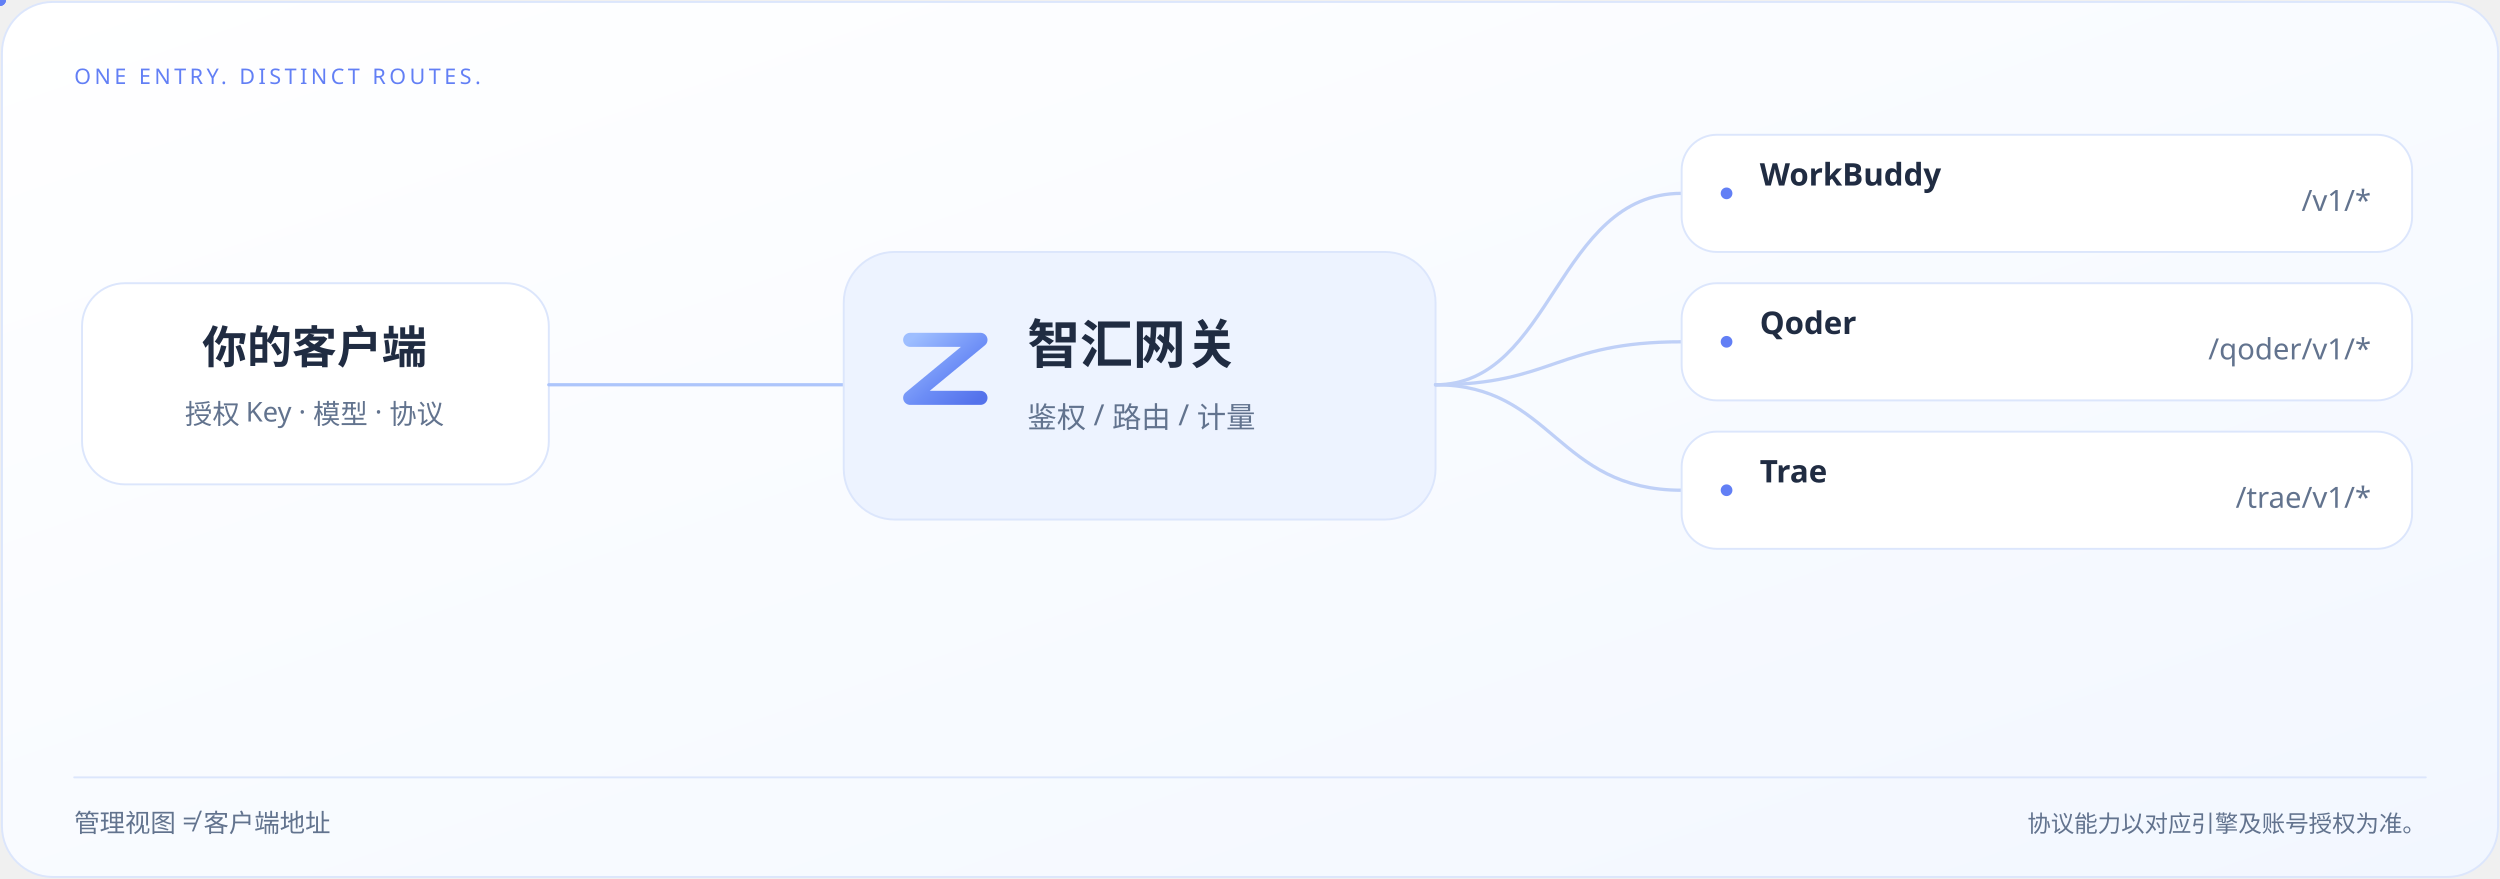
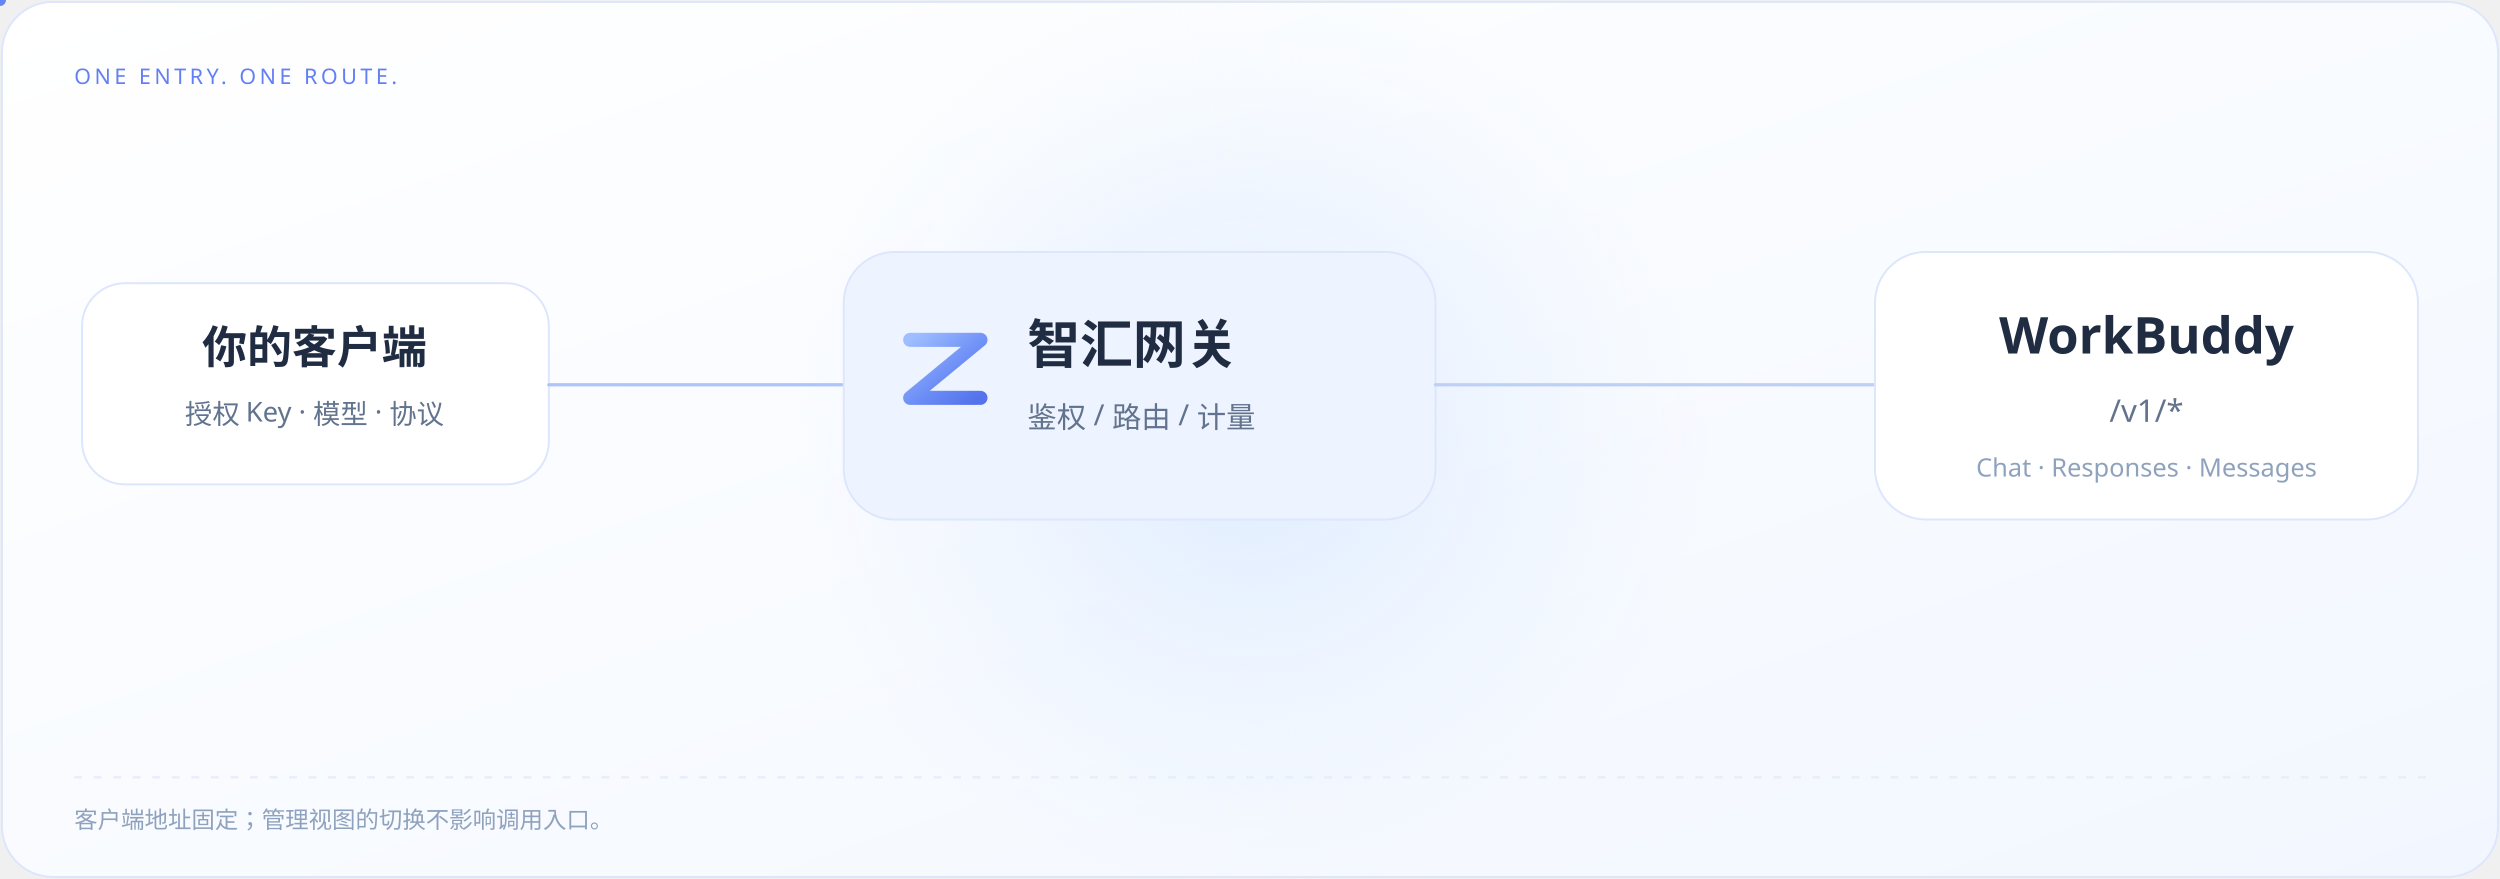
<svg xmlns="http://www.w3.org/2000/svg" width="1280" height="450" viewBox="0 0 1280 450" role="img" aria-labelledby="title desc">
  <defs>
    <linearGradient id="paper" x1="0" y1="0" x2="1" y2="1">
      <stop stop-color="#ffffff" />
      <stop offset="1" stop-color="#f2f7ff" />
    </linearGradient>
    <linearGradient id="blue" x1="0" y1="0" x2="1" y2="1">
      <stop stop-color="#9ebeff" />
      <stop offset=".58" stop-color="#6c8df6" />
      <stop offset="1" stop-color="#5472eb" />
    </linearGradient>
    <radialGradient id="halo">
      <stop stop-color="#dceaff" stop-opacity=".95" />
      <stop offset="1" stop-color="#eaf3ff" stop-opacity="0" />
    </radialGradient>
  </defs>
  <style>@media(prefers-reduced-motion:reduce){.travel{display:none}}</style>
  <rect x="1" y="1" width="1278" height="448" rx="26" fill="url(#paper)" stroke="#dce6fc" />
-   <text x="38" y="43" fill="#627ff5" font-family="'Bahnschrift', 'DIN Alternate', 'Microsoft YaHei', 'PingFang SC', sans-serif" font-size="11" font-weight="400" letter-spacing="1.8">ONE ENTRY. DISTINCT ROUTES.</text>
+   <text x="38" y="43" fill="#627ff5" font-family="'Bahnschrift', 'DIN Alternate', 'Microsoft YaHei', 'PingFang SC', sans-serif" font-size="11" font-weight="400" letter-spacing="1.8">ONE ENTRY. ONE ROUTE.</text>
+   <circle cx="640" cy="225" r="235" fill="url(#halo)" />
  <rect x="42" y="145" width="239" height="103" rx="22" fill="#ffffff" stroke="#dce6fc" />
  <text x="161" y="186" fill="#202c42" font-family="'Bahnschrift', 'DIN Alternate', 'Microsoft YaHei', 'PingFang SC', sans-serif" font-size="23" font-weight="700" text-anchor="middle">你的客户端</text>
  <text x="161" y="217" fill="#62738e" font-family="'Bahnschrift', 'DIN Alternate', 'Microsoft YaHei', 'PingFang SC', sans-serif" font-size="14" font-weight="400" text-anchor="middle">授权 Key · 模型 · 协议</text>
  <path d="M281 197 H432" fill="none" stroke="#adc5fb" stroke-width="1.7" stroke-linecap="round" stroke-linejoin="round" />
  <circle class="travel" r="3" fill="#627ff5" opacity=".8">
    <animateMotion dur="9s" begin="-3s" repeatCount="indefinite" path="M281 197 H432" />
  </circle>
  <rect x="432" y="129" width="303" height="137" rx="26" fill="#edf3ff" stroke="#dce6fc" />
  <g transform="translate(466 174) scale(0.9)">
    <path d="M0 0 H40 L0 33 H40" fill="none" stroke="url(#blue)" stroke-width="8" stroke-linecap="round" stroke-linejoin="round" />
  </g>
  <text x="526" y="186" fill="#202c42" font-family="'Bahnschrift', 'DIN Alternate', 'Microsoft YaHei', 'PingFang SC', sans-serif" font-size="27" font-weight="700">智汇网关</text>
  <text x="526" y="219" fill="#62738e" font-family="'Bahnschrift', 'DIN Alternate', 'Microsoft YaHei', 'PingFang SC', sans-serif" font-size="15" font-weight="400">鉴权 / 路由 / 计量</text>
-   <path d="M735 197 C795 197 797 99 861 99" fill="none" stroke="#bfd0f7" stroke-width="1.7" stroke-linecap="round" stroke-linejoin="round" />
+   <path d="M735 197 C830 197 870 197 960 197" fill="none" stroke="#bfd0f7" stroke-width="1.7" stroke-linecap="round" stroke-linejoin="round" />
  <circle class="travel" r="3" fill="#627ff5" opacity=".8">
-     <animateMotion dur="9s" begin="-0s" repeatCount="indefinite" path="M735 197 C795 197 797 99 861 99" />
+     <animateMotion dur="9s" begin="-0s" repeatCount="indefinite" path="M735 197 C830 197 870 197 960 197" />
  </circle>
-   <rect x="861" y="69" width="374" height="60" rx="18" fill="#ffffff" stroke="#dce6fc" />
-   <circle cx="884" cy="99" r="3" fill="#627ff5" />
-   <text x="901" y="95" fill="#202c42" font-family="'Bahnschrift', 'DIN Alternate', 'Microsoft YaHei', 'PingFang SC', sans-serif" font-size="16" font-weight="600">WorkBuddy</text>
-   <text x="1214" y="108" fill="#62738e" font-family="'Bahnschrift', 'DIN Alternate', 'Microsoft YaHei', 'PingFang SC', sans-serif" font-size="15" font-weight="400" text-anchor="end">/v1/*</text>
-   <path d="M735 197 C795 197 797 175 861 175" fill="none" stroke="#bfd0f7" stroke-width="1.7" stroke-linecap="round" stroke-linejoin="round" />
-   <circle class="travel" r="3" fill="#627ff5" opacity=".8">
-     <animateMotion dur="9s" begin="-2s" repeatCount="indefinite" path="M735 197 C795 197 797 175 861 175" />
-   </circle>
-   <rect x="861" y="145" width="374" height="60" rx="18" fill="#ffffff" stroke="#dce6fc" />
-   <circle cx="884" cy="175" r="3" fill="#627ff5" />
-   <text x="901" y="171" fill="#202c42" font-family="'Bahnschrift', 'DIN Alternate', 'Microsoft YaHei', 'PingFang SC', sans-serif" font-size="16" font-weight="600">Qoder</text>
-   <text x="1214" y="184" fill="#62738e" font-family="'Bahnschrift', 'DIN Alternate', 'Microsoft YaHei', 'PingFang SC', sans-serif" font-size="15" font-weight="400" text-anchor="end">/qoder/v1/*</text>
-   <path d="M735 197 C795 197 797 251 861 251" fill="none" stroke="#bfd0f7" stroke-width="1.7" stroke-linecap="round" stroke-linejoin="round" />
-   <circle class="travel" r="3" fill="#627ff5" opacity=".8">
-     <animateMotion dur="9s" begin="-4s" repeatCount="indefinite" path="M735 197 C795 197 797 251 861 251" />
-   </circle>
-   <rect x="861" y="221" width="374" height="60" rx="18" fill="#ffffff" stroke="#dce6fc" />
-   <circle cx="884" cy="251" r="3" fill="#627ff5" />
-   <text x="901" y="247" fill="#202c42" font-family="'Bahnschrift', 'DIN Alternate', 'Microsoft YaHei', 'PingFang SC', sans-serif" font-size="16" font-weight="600">Trae</text>
-   <text x="1214" y="260" fill="#62738e" font-family="'Bahnschrift', 'DIN Alternate', 'Microsoft YaHei', 'PingFang SC', sans-serif" font-size="15" font-weight="400" text-anchor="end">/trae/v1/*</text>
-   <path d="M38 398 H1242" fill="none" stroke="#dce6fc" stroke-width="1" stroke-linecap="round" stroke-linejoin="round" />
-   <text x="38" y="426" fill="#62738e" font-family="'Bahnschrift', 'DIN Alternate', 'Microsoft YaHei', 'PingFang SC', sans-serif" font-size="13" font-weight="400">管理视图 ≠ 客户端地址</text>
-   <text x="1242" y="426" fill="#62738e" font-family="'Bahnschrift', 'DIN Alternate', 'Microsoft YaHei', 'PingFang SC', sans-serif" font-size="12" font-weight="400" text-anchor="end">协议能力以对应引擎及账号授权为准。</text>
+   <rect x="960" y="129" width="278" height="137" rx="26" fill="#ffffff" stroke="#dce6fc" />
+   <text x="1099" y="181" fill="#202c42" font-family="'Bahnschrift', 'DIN Alternate', 'Microsoft YaHei', 'PingFang SC', sans-serif" font-size="26" font-weight="700" text-anchor="middle">WorkBuddy</text>
+   <text x="1099" y="216" fill="#62738e" font-family="'Bahnschrift', 'DIN Alternate', 'Microsoft YaHei', 'PingFang SC', sans-serif" font-size="16" font-weight="400" text-anchor="middle">/v1/*</text>
+   <text x="1099" y="244" fill="#8fa2bd" font-family="'Bahnschrift', 'DIN Alternate', 'Microsoft YaHei', 'PingFang SC', sans-serif" font-size="13" font-weight="400" text-anchor="middle">Chat · Responses · Messages</text>
+   <path d="M38 398 H1242" fill="none" stroke="#e6edfb" stroke-width="1.2" stroke-dasharray="4 6" />
+   <text x="38" y="424" fill="#8fa2bd" font-family="'Bahnschrift', 'DIN Alternate', 'Microsoft YaHei', 'PingFang SC', sans-serif" font-size="12" font-weight="400">客户端地址固定；管理视图的切换不影响调用入口。</text>
</svg>
